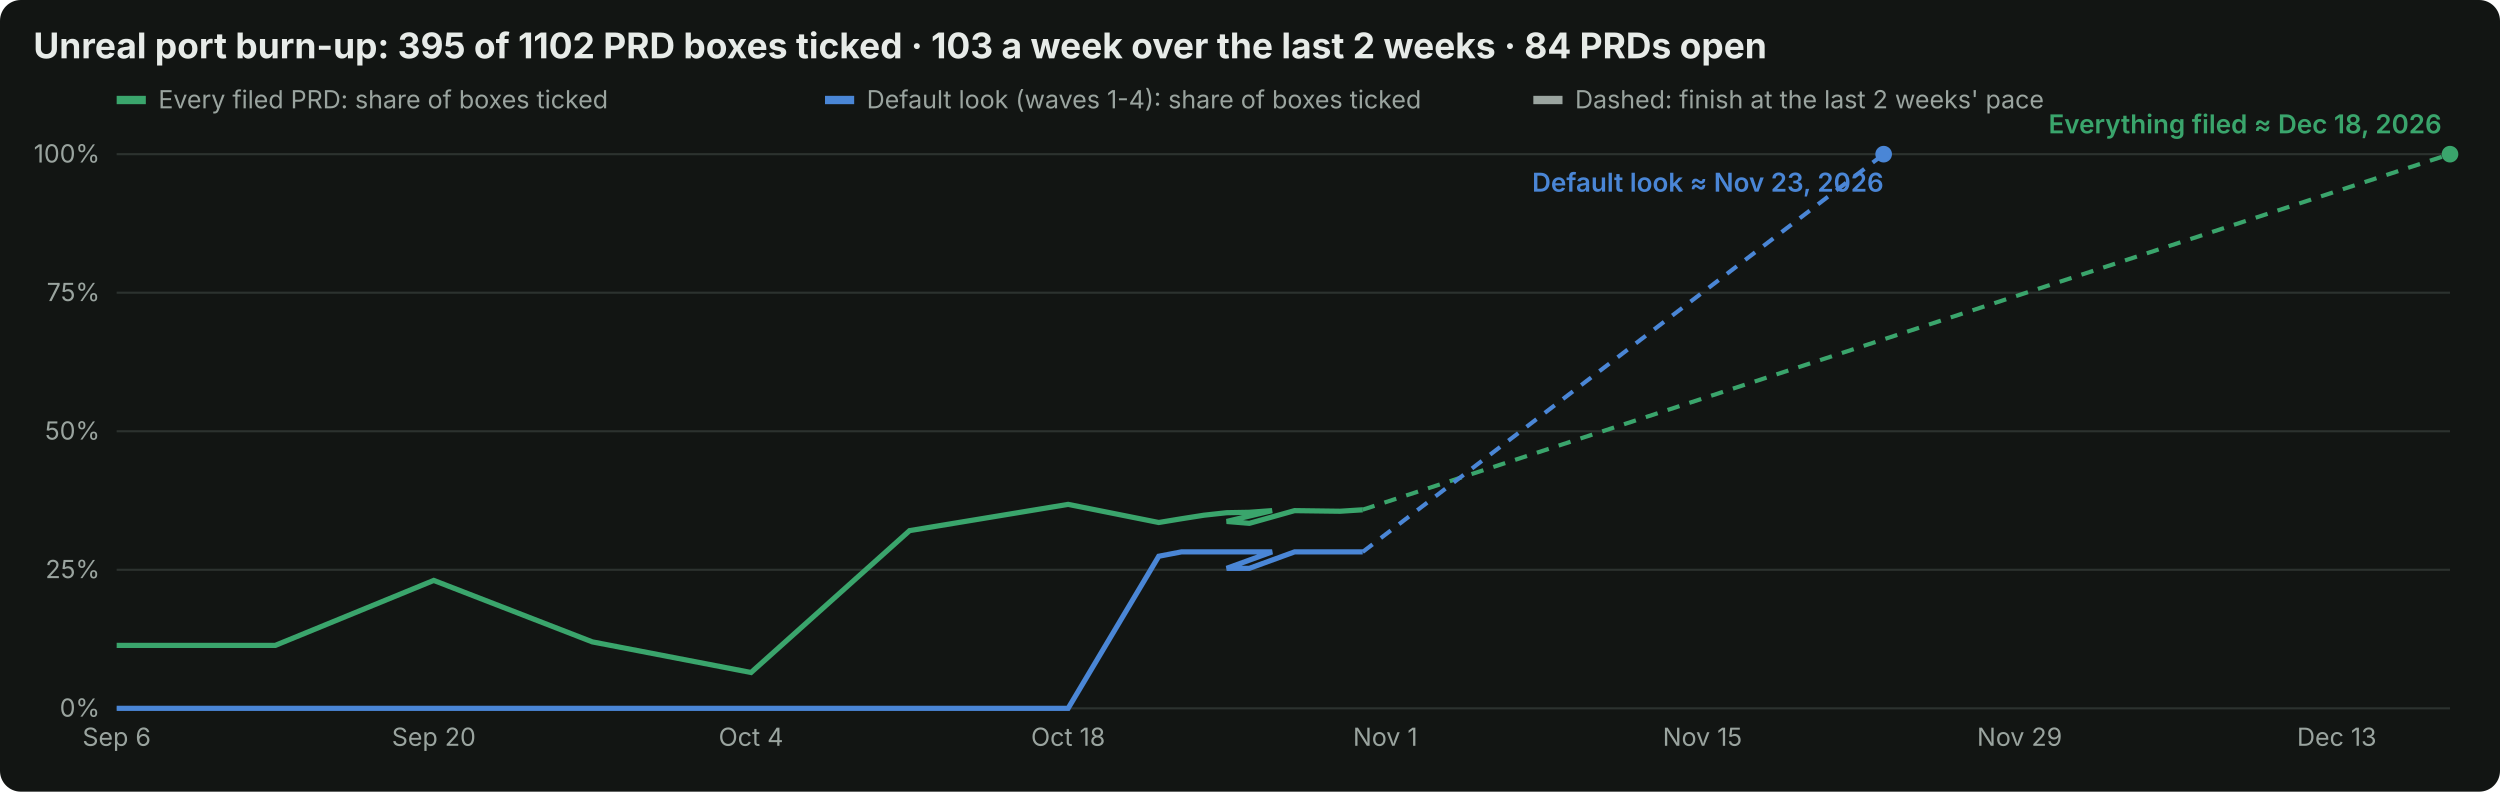
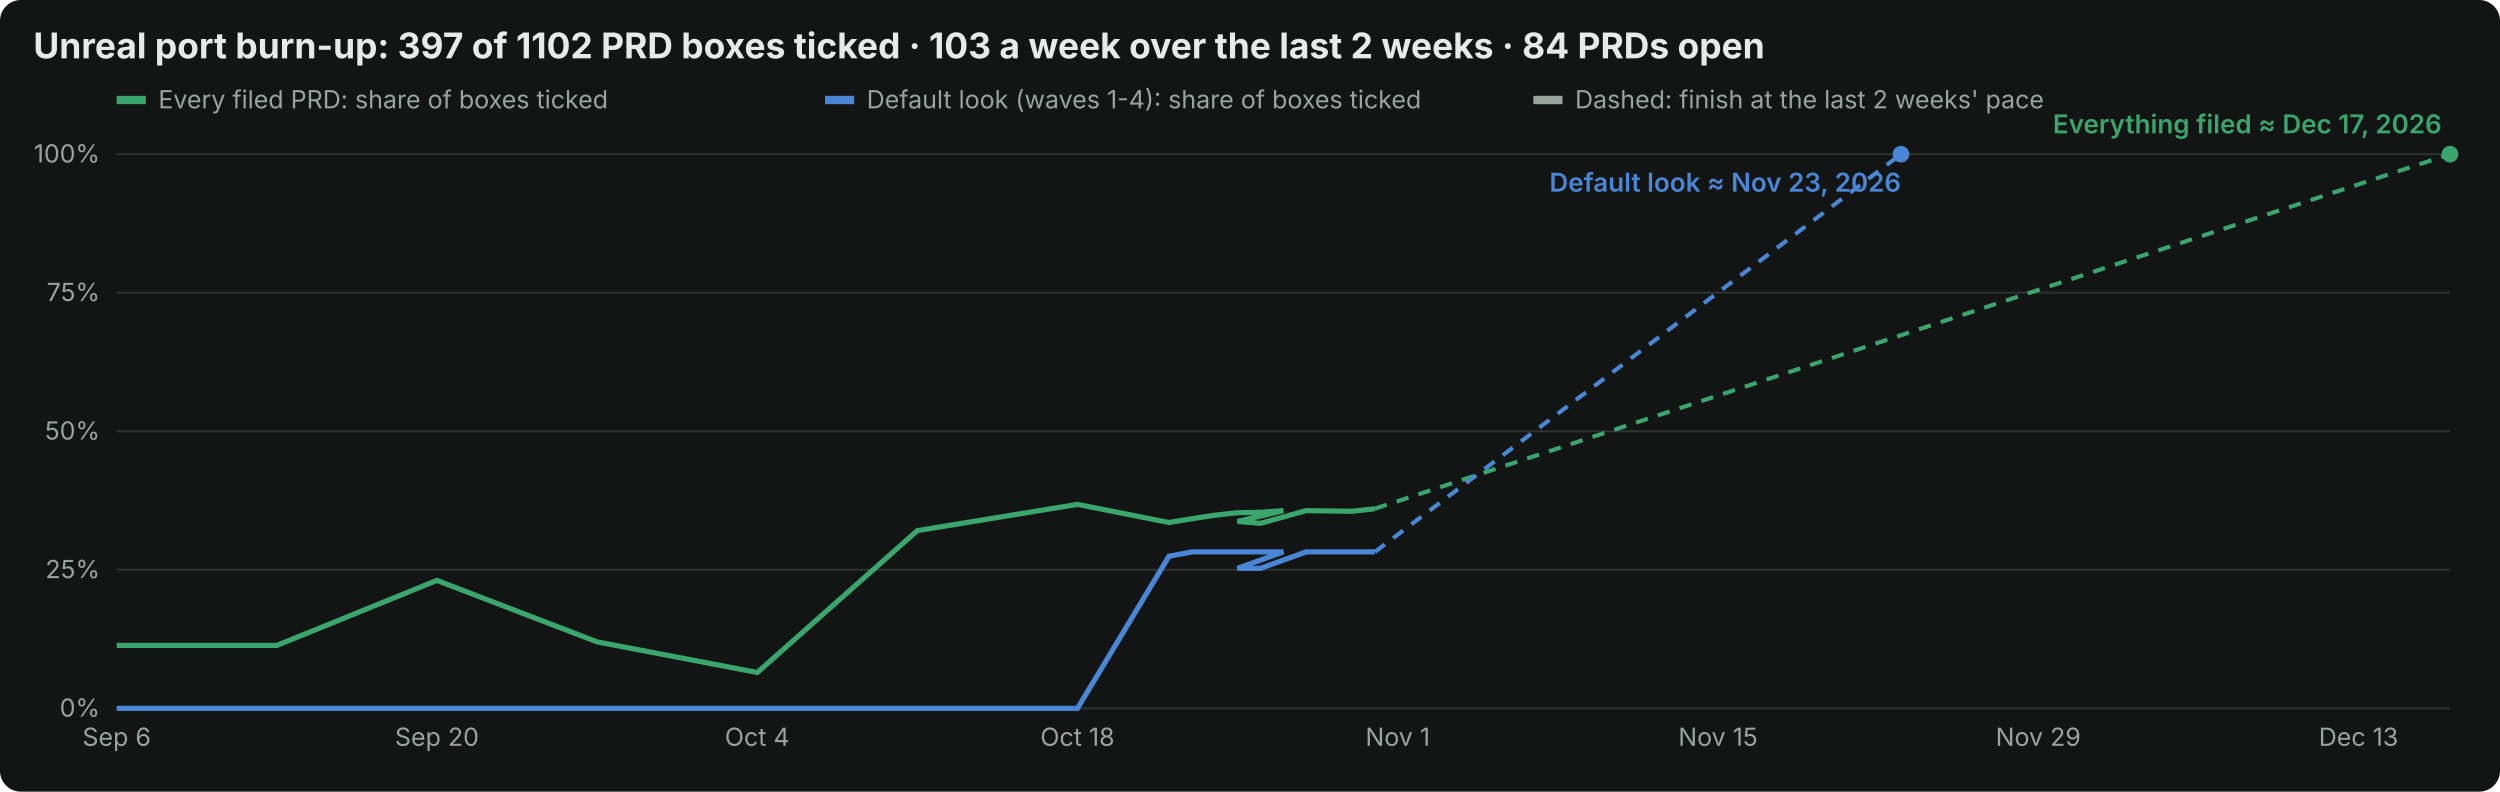
<svg xmlns="http://www.w3.org/2000/svg" viewBox="0 0 1200 380" width="1200" height="380" font-family="system-ui, -apple-system, Segoe UI, sans-serif">
  <style>.h{fill:#e7ebe8;font-size:17px;font-weight:700}.t{fill:#9aa49f;font-size:12px}.e{font-size:12.5px;font-weight:600}</style>
  <rect width="1200" height="380" rx="10" fill="#121513" />
-   <text x="16" y="28" class="h">Unreal port burn-up: 395 of 1102 PRD boxes ticked · 103 a week over the last 2 weeks · 84 PRDs open</text>
+   <text x="16" y="28" class="h">Unreal port burn-up: 397 of 1102 PRD boxes ticked · 103 a week over the last 2 weeks · 84 PRDs open</text>
  <rect x="56" y="46" width="14" height="4" fill="#3aa56c" />
  <text x="76" y="52" class="t">Every filed PRD: share of boxes ticked</text>
  <rect x="396" y="46" width="14" height="4" fill="#4a86d6" />
  <text x="416" y="52" class="t">Default look (waves 1-4): share of boxes ticked</text>
  <rect x="736" y="46" width="14" height="4" fill="#9aa49f" />
  <text x="756" y="52" class="t">Dashed: finish at the last 2 weeks' pace</text>
  <line x1="56" x2="1176" y1="340" y2="340" stroke="#2c322f" />
  <text x="48" y="344" class="t" text-anchor="end">0%</text>
  <line x1="56" x2="1176" y1="273.5" y2="273.5" stroke="#2c322f" />
  <text x="48" y="277.5" class="t" text-anchor="end">25%</text>
  <line x1="56" x2="1176" y1="207" y2="207" stroke="#2c322f" />
  <text x="48" y="211" class="t" text-anchor="end">50%</text>
  <line x1="56" x2="1176" y1="140.5" y2="140.5" stroke="#2c322f" />
  <text x="48" y="144.5" class="t" text-anchor="end">75%</text>
  <line x1="56" x2="1176" y1="74" y2="74" stroke="#2c322f" />
  <text x="48" y="78" class="t" text-anchor="end">100%</text>
  <text x="56" y="358" class="t" text-anchor="middle">Sep 6</text>
-   <text x="208.233" y="358" class="t" text-anchor="middle">Sep 20</text>
-   <text x="360.466" y="358" class="t" text-anchor="middle">Oct 4</text>
-   <text x="512.699" y="358" class="t" text-anchor="middle">Oct 18</text>
-   <text x="664.932" y="358" class="t" text-anchor="middle">Nov 1</text>
-   <text x="817.165" y="358" class="t" text-anchor="middle">Nov 15</text>
-   <text x="969.398" y="358" class="t" text-anchor="middle">Nov 29</text>
-   <text x="1121.631" y="358" class="t" text-anchor="middle">Dec 13</text>
-   <path d="M56.0,309.8L132.1,309.8L208.2,278.6L284.3,308.1L360.5,322.8L436.6,254.7L512.7,242.1L556.2,250.8L567.1,249.0L577.9,247.3L588.8,246.1L599.7,245.9L610.6,245.1L588.8,250.3L599.7,251.2L621.4,245.1L643.2,245.4L654.1,244.7" stroke="#3aa56c" stroke-width="2.5" fill="none" />
-   <path d="M56.0,340.0L132.1,340.0L208.2,340.0L284.3,340.0L360.5,340.0L436.6,340.0L512.7,340.0L556.2,267.0L567.1,264.9L577.9,264.9L588.8,264.9L599.7,264.9L610.6,264.9L588.8,272.8L599.7,272.8L621.4,264.9L643.2,264.9L654.1,264.9" stroke="#4a86d6" stroke-width="2.5" fill="none" />
-   <path d="M654.058,244.655L1176,74" stroke="#3aa56c" stroke-width="2" stroke-dasharray="6 5" fill="none" />
+   <text x="209.725" y="358" class="t" text-anchor="middle">Sep 20</text>
+   <text x="363.451" y="358" class="t" text-anchor="middle">Oct 4</text>
+   <text x="517.176" y="358" class="t" text-anchor="middle">Oct 18</text>
+   <text x="670.902" y="358" class="t" text-anchor="middle">Nov 1</text>
+   <text x="824.627" y="358" class="t" text-anchor="middle">Nov 15</text>
+   <text x="978.353" y="358" class="t" text-anchor="middle">Nov 29</text>
+   <text x="1132.078" y="358" class="t" text-anchor="middle">Dec 13</text>
+   <path d="M56.0,309.8L132.9,309.8L209.7,278.6L286.6,308.1L363.5,322.8L440.3,254.7L517.2,242.1L561.1,250.8L572.1,249.0L583.1,247.3L594.0,246.1L605.0,245.9L616.0,245.1L594.0,250.3L605.0,251.2L627.0,245.1L648.9,245.4L659.9,244.2" stroke="#3aa56c" stroke-width="2.5" fill="none" />
+   <path d="M56.0,340.0L132.9,340.0L209.7,340.0L286.6,340.0L363.5,340.0L440.3,340.0L517.2,340.0L561.1,267.0L572.1,264.9L583.1,264.9L594.0,264.9L605.0,264.9L616.0,264.9L594.0,272.8L605.0,272.8L627.0,264.9L648.9,264.9L659.9,264.9" stroke="#4a86d6" stroke-width="2.5" fill="none" />
+   <path d="M659.922,244.172L1176,74" stroke="#3aa56c" stroke-width="2" stroke-dasharray="6 5" fill="none" />
  <circle cx="1176" cy="74" r="4" fill="#3aa56c" />
-   <text x="1172" y="64" class="e" fill="#3aa56c" text-anchor="end">Everything filed ≈ Dec 18, 2026</text>
-   <path d="M654.058,264.933L904.155,74" stroke="#4a86d6" stroke-width="2" stroke-dasharray="6 5" fill="none" />
-   <circle cx="904.155" cy="74" r="4" fill="#4a86d6" />
-   <text x="904.155" y="92" class="e" fill="#4a86d6" text-anchor="end">Default look ≈ Nov 23, 2026</text>
+   <text x="1172" y="64" class="e" fill="#3aa56c" text-anchor="end">Everything filed ≈ Dec 17, 2026</text>
+   <path d="M659.922,264.933L912.471,74" stroke="#4a86d6" stroke-width="2" stroke-dasharray="6 5" fill="none" />
+   <circle cx="912.471" cy="74" r="4" fill="#4a86d6" />
+   <text x="912.471" y="92" class="e" fill="#4a86d6" text-anchor="end">Default look ≈ Nov 23, 2026</text>
</svg>
